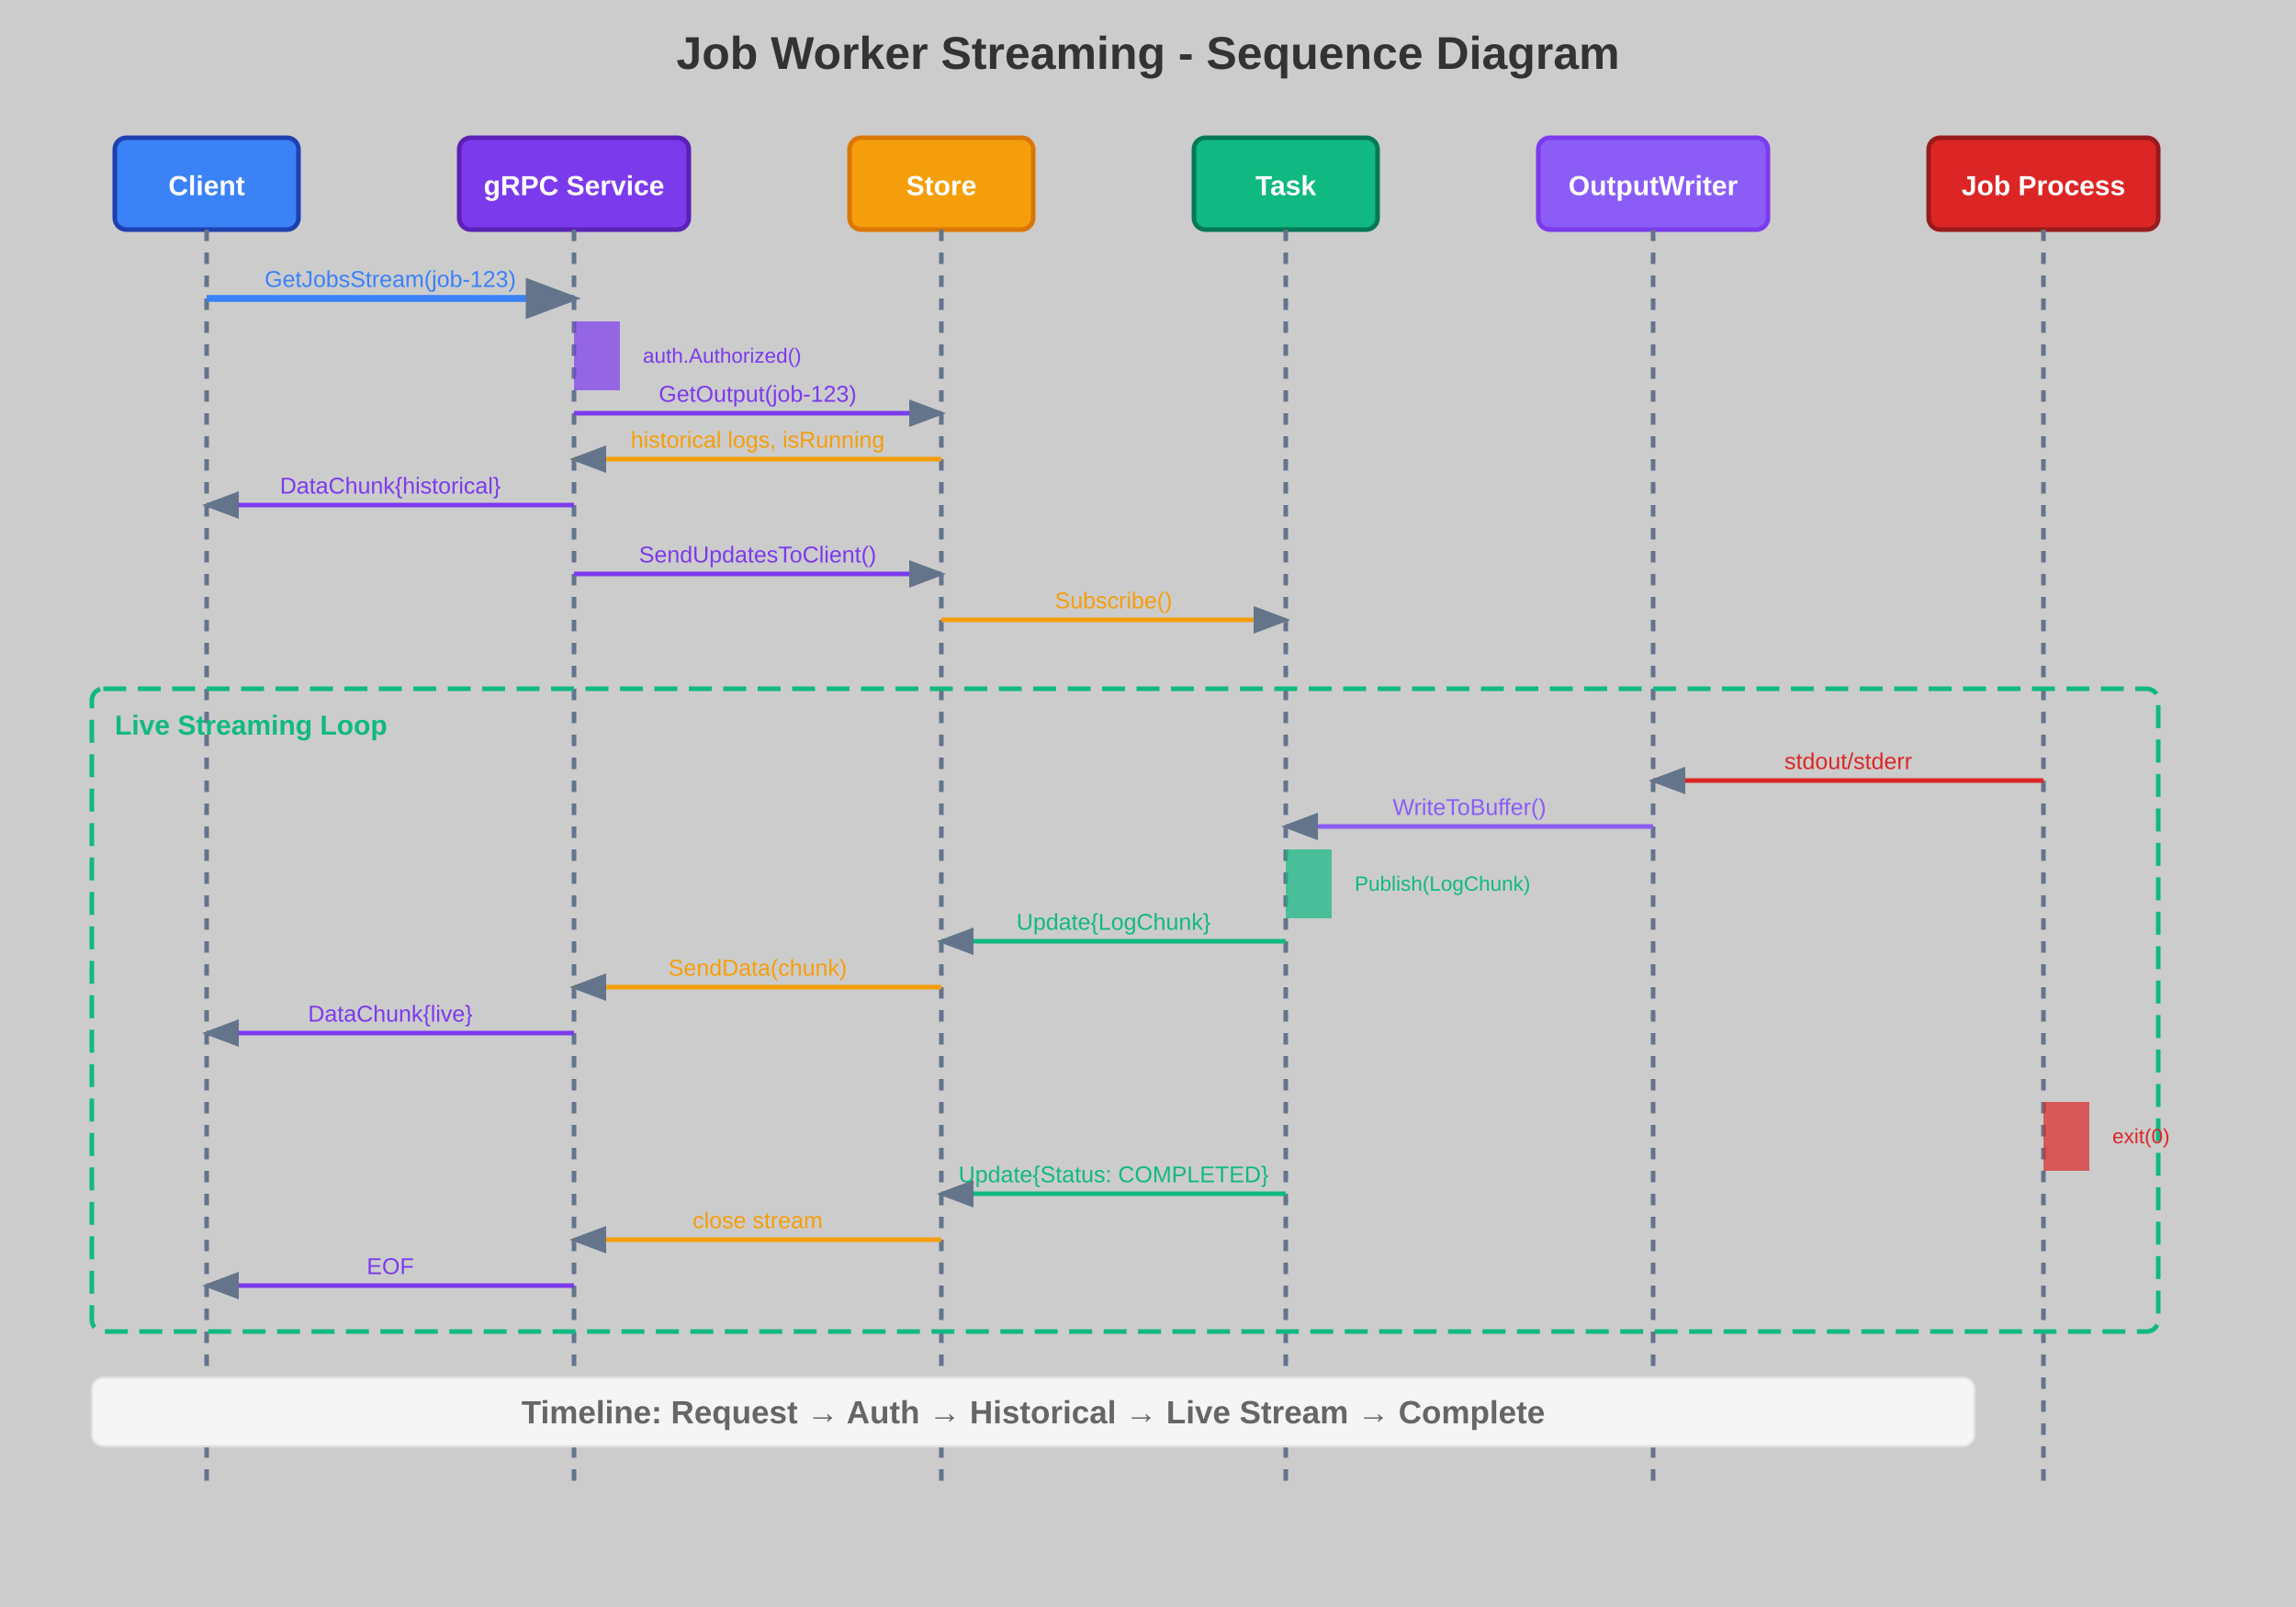
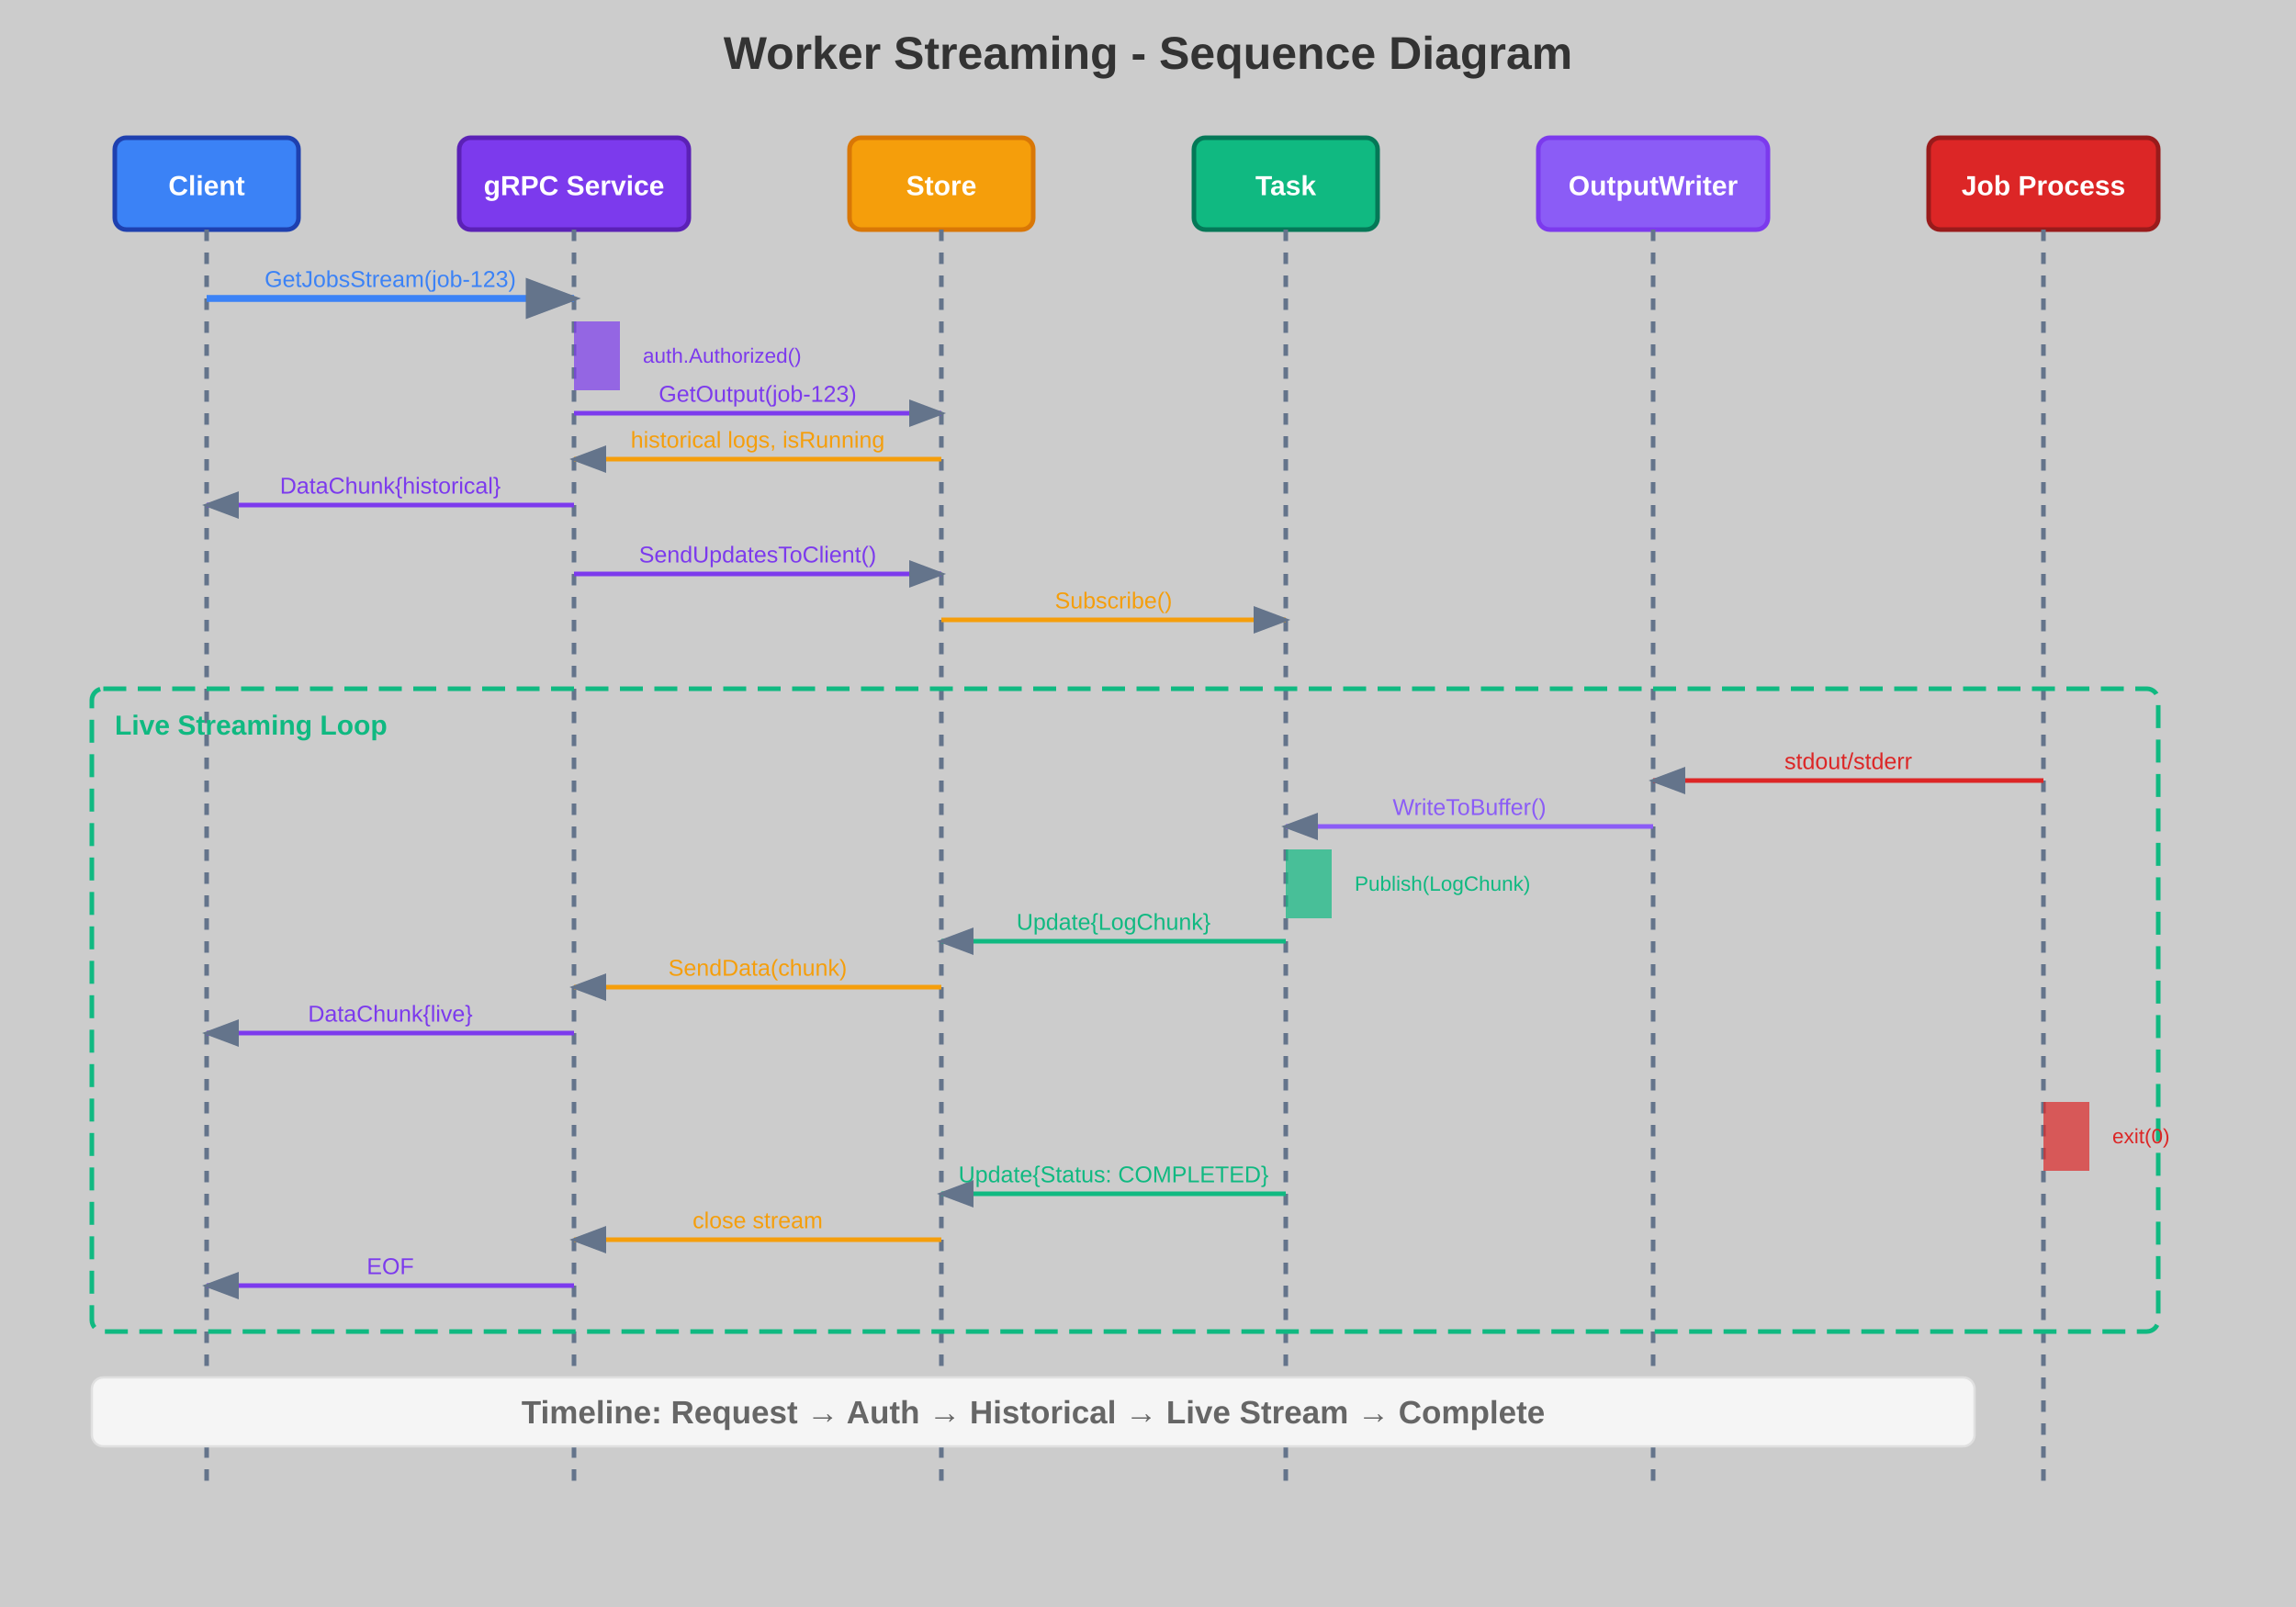
<svg xmlns="http://www.w3.org/2000/svg" viewBox="0 0 1000 700">
  <rect width="1000" height="700" fill="#ccc" />
  <text x="500" y="30" text-anchor="middle" font-family="Arial, sans-serif" font-size="20" font-weight="bold" fill="#333">
-         Job Worker Streaming - Sequence Diagram
+         Worker Streaming - Sequence Diagram
    </text>
  <g id="actors">
    <rect x="50" y="60" width="80" height="40" rx="5" fill="#3b82f6" stroke="#1e40af" stroke-width="2" />
    <text x="90" y="85" text-anchor="middle" font-family="Arial, sans-serif" font-size="12" font-weight="bold" fill="white">
            Client
        </text>
    <rect x="200" y="60" width="100" height="40" rx="5" fill="#7c3aed" stroke="#5b21b6" stroke-width="2" />
    <text x="250" y="85" text-anchor="middle" font-family="Arial, sans-serif" font-size="12" font-weight="bold" fill="white">
            gRPC Service
        </text>
    <rect x="370" y="60" width="80" height="40" rx="5" fill="#f59e0b" stroke="#d97706" stroke-width="2" />
    <text x="410" y="85" text-anchor="middle" font-family="Arial, sans-serif" font-size="12" font-weight="bold" fill="white">
            Store
        </text>
    <rect x="520" y="60" width="80" height="40" rx="5" fill="#10b981" stroke="#047857" stroke-width="2" />
    <text x="560" y="85" text-anchor="middle" font-family="Arial, sans-serif" font-size="12" font-weight="bold" fill="white">
            Task
        </text>
    <rect x="670" y="60" width="100" height="40" rx="5" fill="#8b5cf6" stroke="#7c3aed" stroke-width="2" />
    <text x="720" y="85" text-anchor="middle" font-family="Arial, sans-serif" font-size="12" font-weight="bold" fill="white">
            OutputWriter
        </text>
    <rect x="840" y="60" width="100" height="40" rx="5" fill="#dc2626" stroke="#991b1b" stroke-width="2" />
    <text x="890" y="85" text-anchor="middle" font-family="Arial, sans-serif" font-size="12" font-weight="bold" fill="white">
            Job Process
        </text>
  </g>
  <g id="lifelines">
    <line x1="90" y1="100" x2="90" y2="650" stroke="#64748b" stroke-width="2" stroke-dasharray="5,5" />
    <line x1="250" y1="100" x2="250" y2="650" stroke="#64748b" stroke-width="2" stroke-dasharray="5,5" />
    <line x1="410" y1="100" x2="410" y2="650" stroke="#64748b" stroke-width="2" stroke-dasharray="5,5" />
    <line x1="560" y1="100" x2="560" y2="650" stroke="#64748b" stroke-width="2" stroke-dasharray="5,5" />
    <line x1="720" y1="100" x2="720" y2="650" stroke="#64748b" stroke-width="2" stroke-dasharray="5,5" />
    <line x1="890" y1="100" x2="890" y2="650" stroke="#64748b" stroke-width="2" stroke-dasharray="5,5" />
  </g>
  <g id="interactions">
    <line x1="90" y1="130" x2="250" y2="130" stroke="#3b82f6" stroke-width="3" marker-end="url(#arrowhead)" />
    <text x="170" y="125" text-anchor="middle" font-family="Arial, sans-serif" font-size="10" fill="#3b82f6">
            GetJobsStream(job-123)
        </text>
    <rect x="250" y="140" width="20" height="30" fill="#7c3aed" opacity="0.7" />
    <text x="280" y="158" font-family="Arial, sans-serif" font-size="9" fill="#7c3aed">
            auth.Authorized()
        </text>
    <line x1="250" y1="180" x2="410" y2="180" stroke="#7c3aed" stroke-width="2" marker-end="url(#arrowhead)" />
    <text x="330" y="175" text-anchor="middle" font-family="Arial, sans-serif" font-size="10" fill="#7c3aed">
            GetOutput(job-123)
        </text>
    <line x1="410" y1="200" x2="250" y2="200" stroke="#f59e0b" stroke-width="2" marker-end="url(#arrowhead)" />
    <text x="330" y="195" text-anchor="middle" font-family="Arial, sans-serif" font-size="10" fill="#f59e0b">
            historical logs, isRunning
        </text>
    <line x1="250" y1="220" x2="90" y2="220" stroke="#7c3aed" stroke-width="2" marker-end="url(#arrowhead)" />
    <text x="170" y="215" text-anchor="middle" font-family="Arial, sans-serif" font-size="10" fill="#7c3aed">
            DataChunk{historical}
        </text>
    <line x1="250" y1="250" x2="410" y2="250" stroke="#7c3aed" stroke-width="2" marker-end="url(#arrowhead)" />
    <text x="330" y="245" text-anchor="middle" font-family="Arial, sans-serif" font-size="10" fill="#7c3aed">
            SendUpdatesToClient()
        </text>
    <line x1="410" y1="270" x2="560" y2="270" stroke="#f59e0b" stroke-width="2" marker-end="url(#arrowhead)" />
    <text x="485" y="265" text-anchor="middle" font-family="Arial, sans-serif" font-size="10" fill="#f59e0b">
            Subscribe()
        </text>
    <rect x="40" y="300" width="900" height="280" rx="5" fill="none" stroke="#10b981" stroke-width="2" stroke-dasharray="10,5" />
    <text x="50" y="320" font-family="Arial, sans-serif" font-size="12" font-weight="bold" fill="#10b981">
            Live Streaming Loop
        </text>
    <line x1="890" y1="340" x2="720" y2="340" stroke="#dc2626" stroke-width="2" marker-end="url(#arrowhead)" />
    <text x="805" y="335" text-anchor="middle" font-family="Arial, sans-serif" font-size="10" fill="#dc2626">
            stdout/stderr
        </text>
    <line x1="720" y1="360" x2="560" y2="360" stroke="#8b5cf6" stroke-width="2" marker-end="url(#arrowhead)" />
    <text x="640" y="355" text-anchor="middle" font-family="Arial, sans-serif" font-size="10" fill="#8b5cf6">
            WriteToBuffer()
        </text>
    <rect x="560" y="370" width="20" height="30" fill="#10b981" opacity="0.7" />
    <text x="590" y="388" font-family="Arial, sans-serif" font-size="9" fill="#10b981">
            Publish(LogChunk)
        </text>
    <line x1="560" y1="410" x2="410" y2="410" stroke="#10b981" stroke-width="2" marker-end="url(#arrowhead)" />
    <text x="485" y="405" text-anchor="middle" font-family="Arial, sans-serif" font-size="10" fill="#10b981">
            Update{LogChunk}
        </text>
    <line x1="410" y1="430" x2="250" y2="430" stroke="#f59e0b" stroke-width="2" marker-end="url(#arrowhead)" />
    <text x="330" y="425" text-anchor="middle" font-family="Arial, sans-serif" font-size="10" fill="#f59e0b">
            SendData(chunk)
        </text>
    <line x1="250" y1="450" x2="90" y2="450" stroke="#7c3aed" stroke-width="2" marker-end="url(#arrowhead)" />
    <text x="170" y="445" text-anchor="middle" font-family="Arial, sans-serif" font-size="10" fill="#7c3aed">
            DataChunk{live}
        </text>
    <rect x="890" y="480" width="20" height="30" fill="#dc2626" opacity="0.7" />
    <text x="920" y="498" font-family="Arial, sans-serif" font-size="9" fill="#dc2626">
            exit(0)
        </text>
    <line x1="560" y1="520" x2="410" y2="520" stroke="#10b981" stroke-width="2" marker-end="url(#arrowhead)" />
    <text x="485" y="515" text-anchor="middle" font-family="Arial, sans-serif" font-size="10" fill="#10b981">
            Update{Status: COMPLETED}
        </text>
    <line x1="410" y1="540" x2="250" y2="540" stroke="#f59e0b" stroke-width="2" marker-end="url(#arrowhead)" />
    <text x="330" y="535" text-anchor="middle" font-family="Arial, sans-serif" font-size="10" fill="#f59e0b">
            close stream
        </text>
    <line x1="250" y1="560" x2="90" y2="560" stroke="#7c3aed" stroke-width="2" marker-end="url(#arrowhead)" />
    <text x="170" y="555" text-anchor="middle" font-family="Arial, sans-serif" font-size="10" fill="#7c3aed">
            EOF
        </text>
  </g>
  <g id="timeline">
    <rect x="40" y="600" width="820" height="30" fill="#f5f5f5" stroke="#e0e0e0" stroke-width="1" rx="5" />
    <text x="450" y="620" text-anchor="middle" font-family="Arial, sans-serif" font-size="14" font-weight="bold" fill="#666666">
            Timeline: Request → Auth → Historical → Live Stream → Complete
        </text>
  </g>
  <defs>
    <marker id="arrowhead" markerWidth="8" markerHeight="6" refX="7" refY="3" orient="auto">
      <polygon points="0 0, 8 3, 0 6" fill="#64748b" />
    </marker>
  </defs>
</svg>
